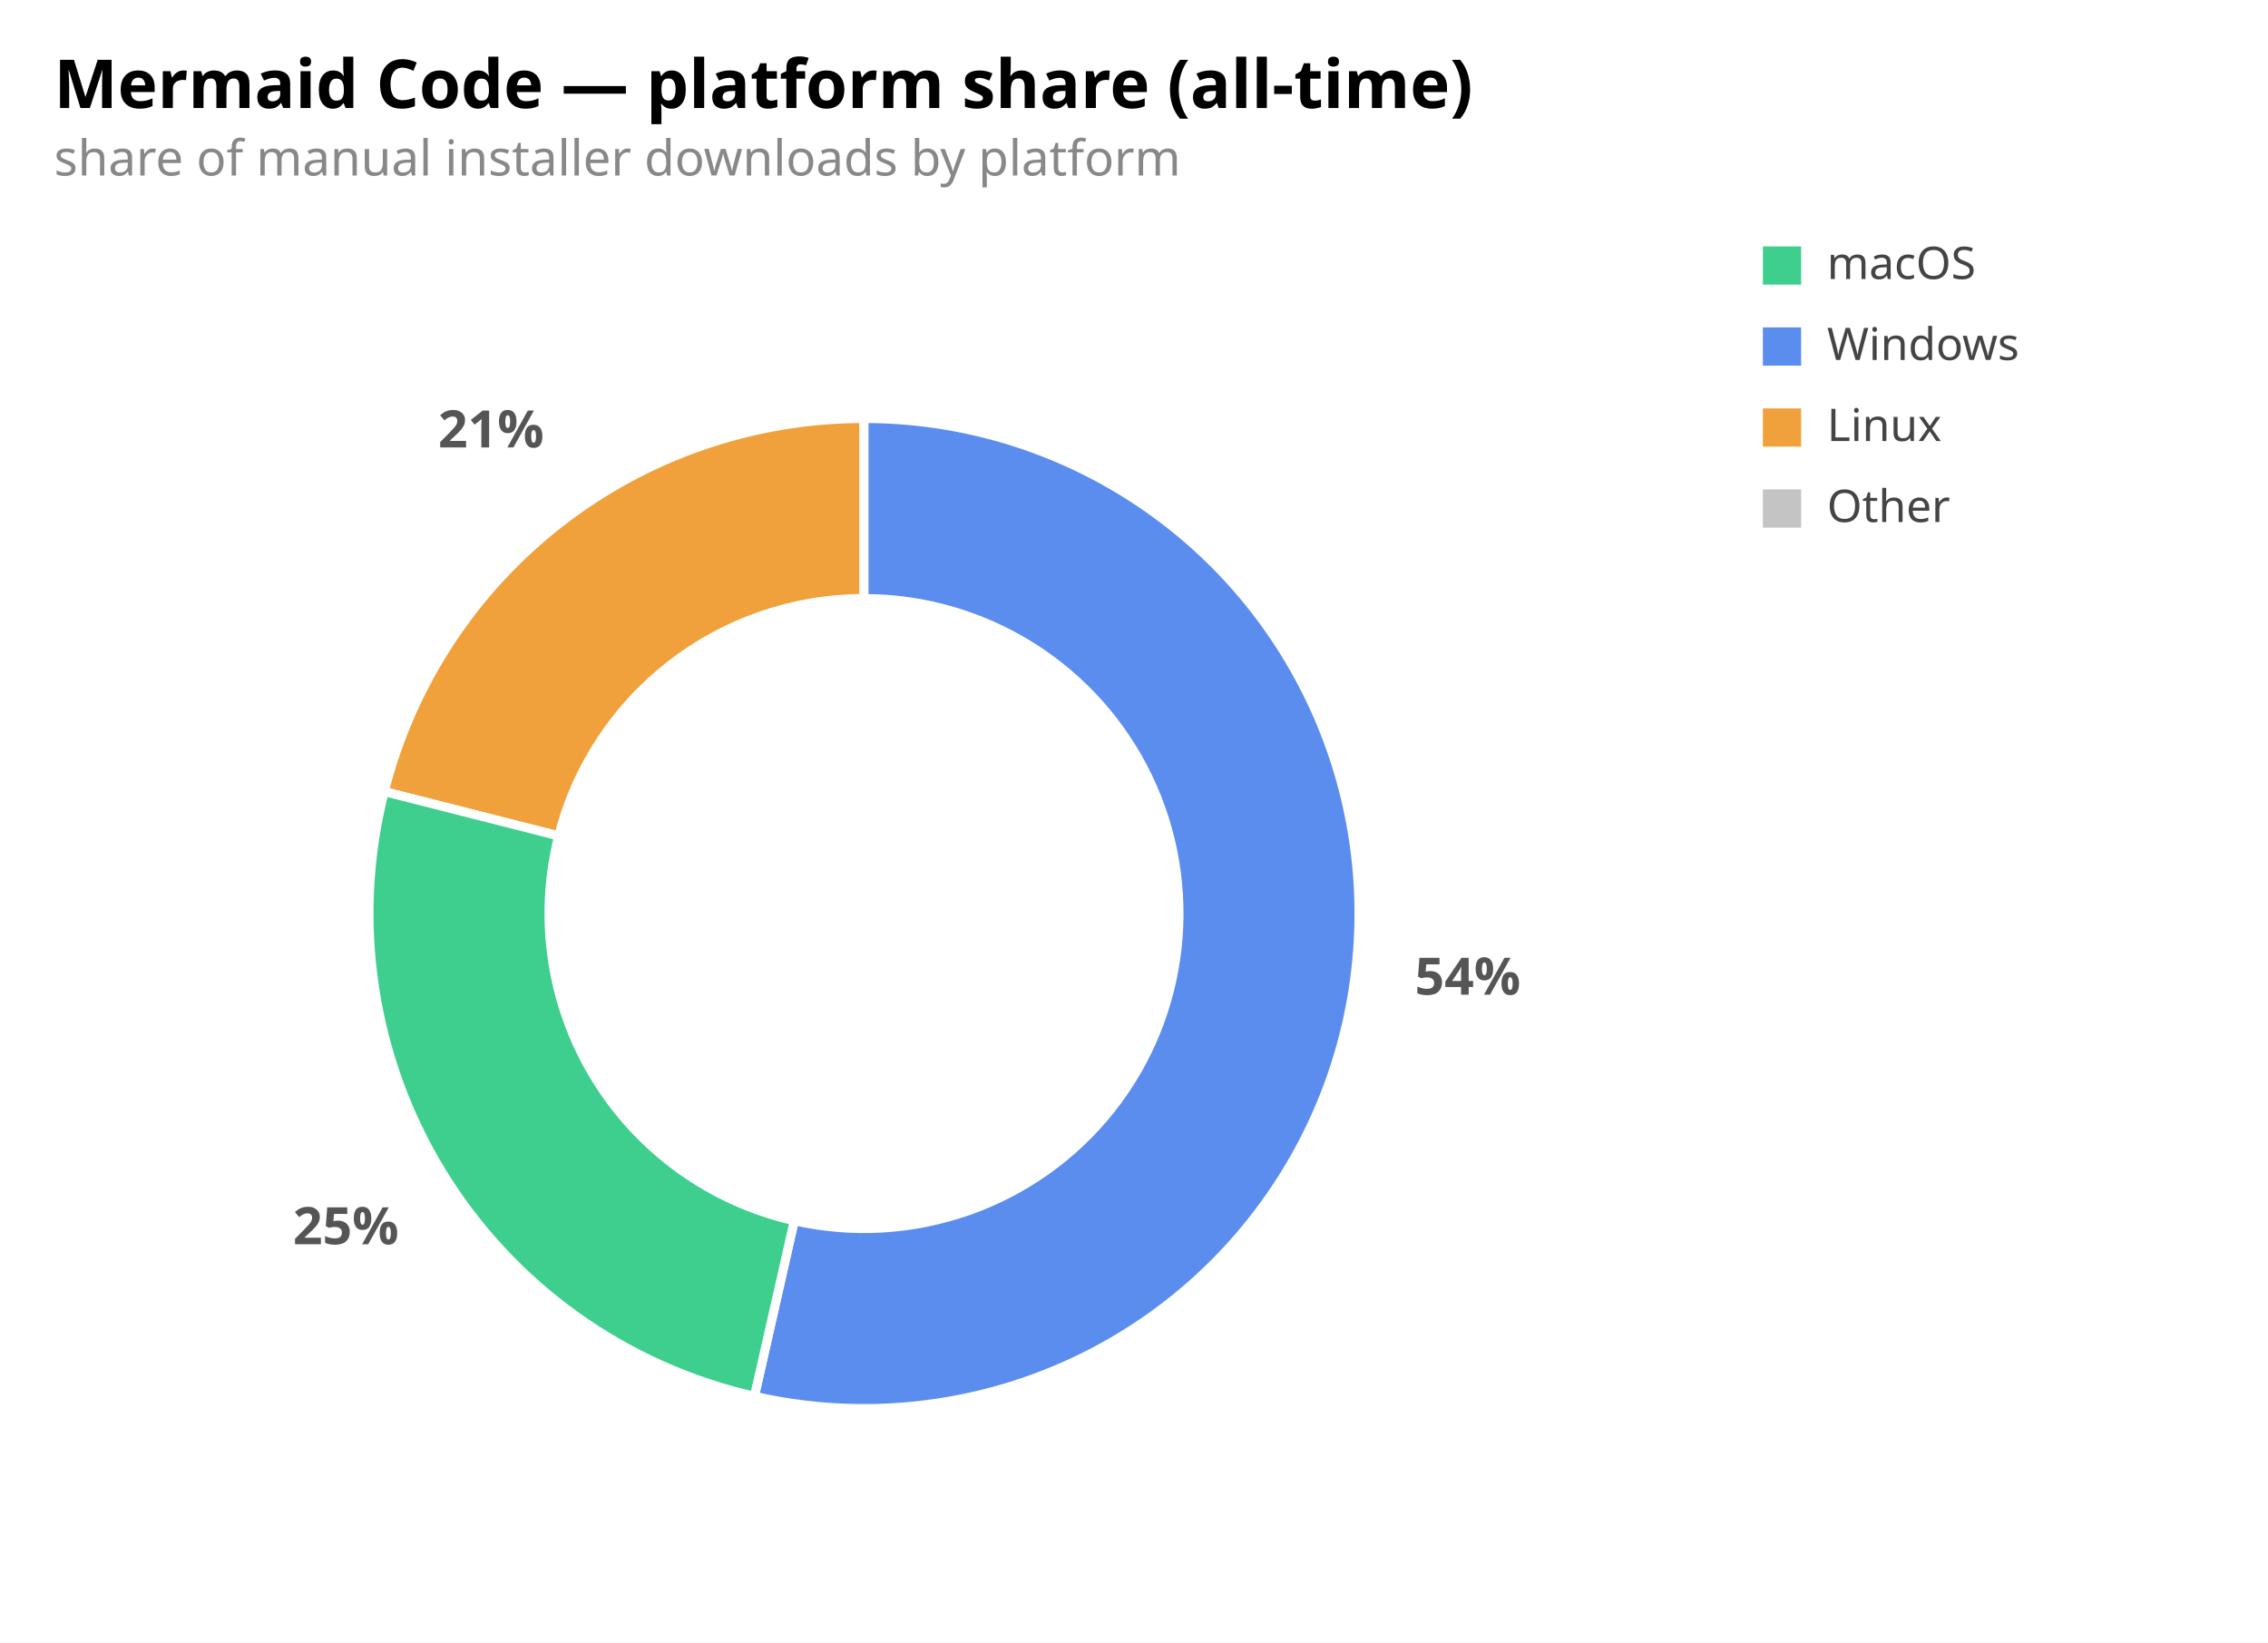
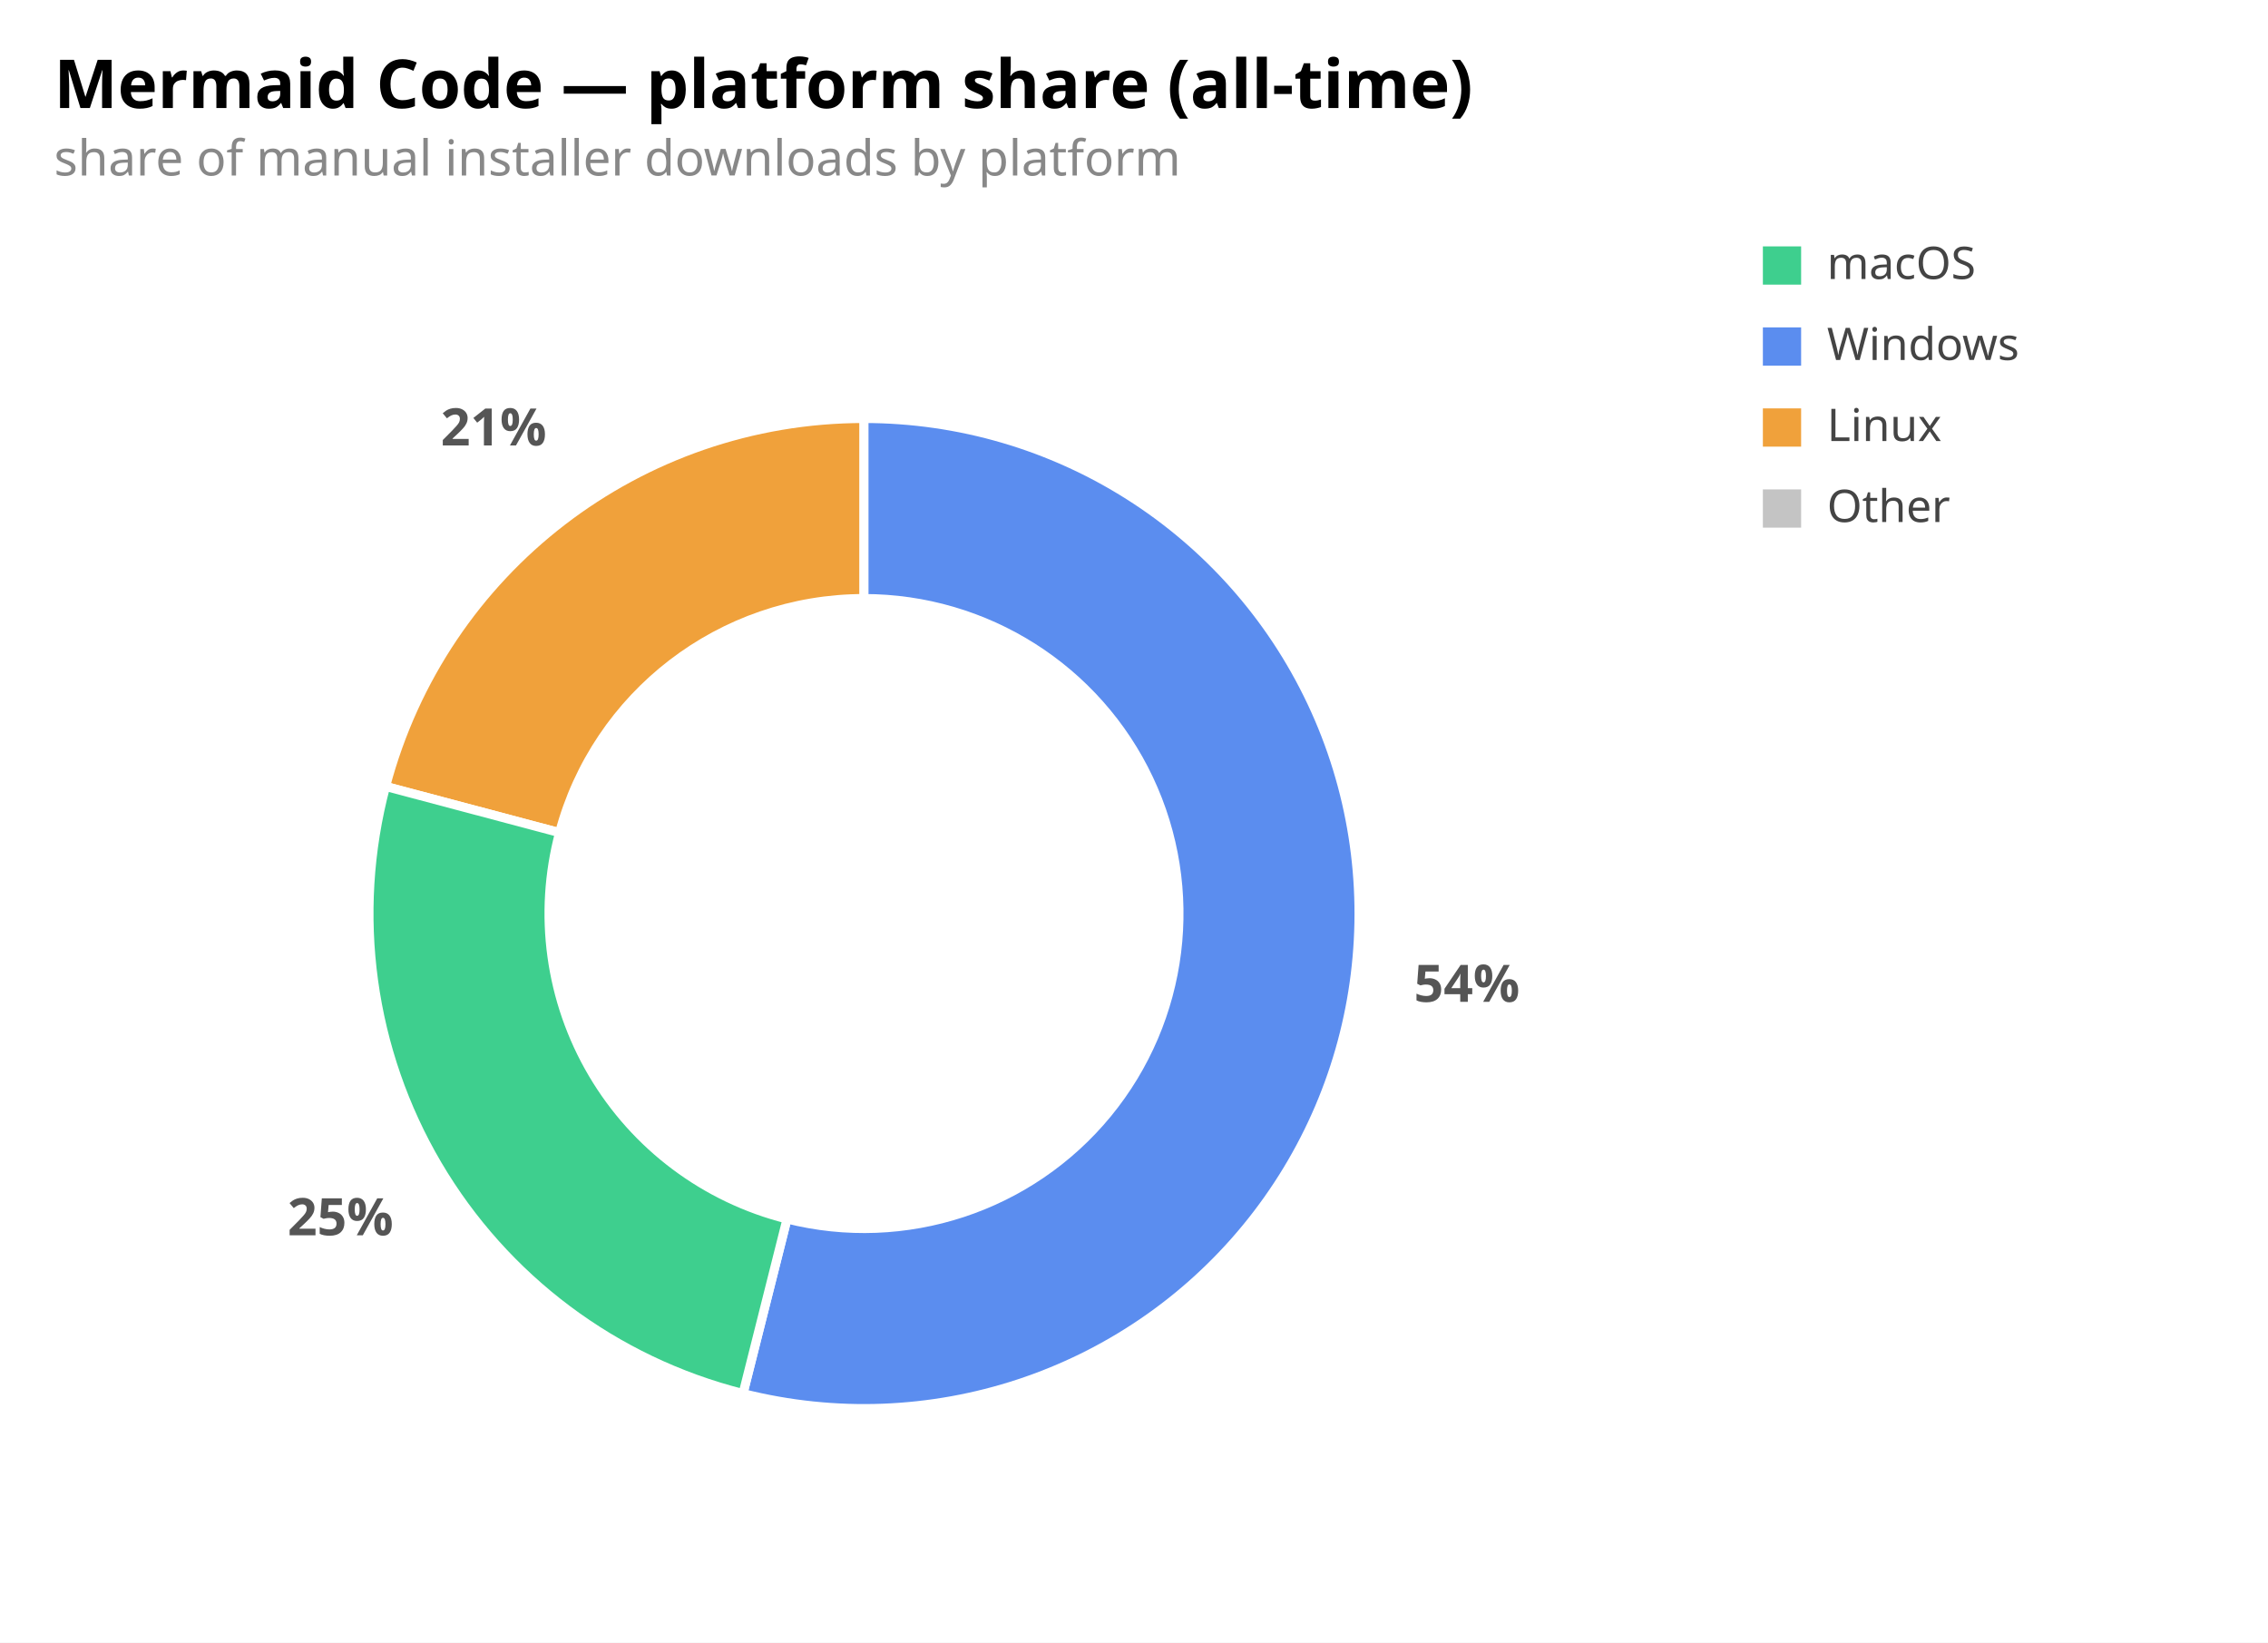
<svg xmlns="http://www.w3.org/2000/svg" version="1.1" class="marks" width="504" height="365" viewBox="0 0 504 365">
  <rect width="504" height="365" fill="white" />
  <g fill="none" stroke-miterlimit="4" transform="translate(12,53)">
    <g class="mark-group role-frame root" role="graphics-object" aria-roledescription="group mark container">
      <g transform="translate(0,0)">
        <path class="background" aria-hidden="true" d="M0,0h360v300h-360Z" />
        <g>
          <g class="mark-arc role-mark layer_0_marks" role="graphics-object" aria-roledescription="arc mark container">
-             <path aria-label="downloads: 77; platform: Linux" role="graphics-symbol" aria-roledescription="arc mark" transform="translate(180,150)" d="M0,-110A110,110,0,0,0,-106.61,-27.1L-67.842,-17.245A70,70,0,0,1,0,-70Z" fill="#f0a13b" stroke="white" stroke-width="2" />
-             <path aria-label="downloads: 196; platform: Windows" role="graphics-symbol" aria-roledescription="arc mark" transform="translate(180,150)" d="M-24.346,107.272A110,110,0,1,0,0,-110L0,-70A70,70,0,1,1,-15.493,68.264Z" fill="#5b8def" stroke="white" stroke-width="2" />
-             <path aria-label="downloads: 93; platform: macOS" role="graphics-symbol" aria-roledescription="arc mark" transform="translate(180,150)" d="M-106.61,-27.1A110,110,0,0,0,-24.346,107.272L-15.493,68.264A70,70,0,0,1,-67.842,-17.245Z" fill="#3ecf8e" stroke="white" stroke-width="2" />
+             <path aria-label="downloads: 77; platform: Linux" role="graphics-symbol" aria-roledescription="arc mark" transform="translate(180,150)" d="M0,-110A110,110,0,0,0,-106.312,-28.244L-67.653,-17.973A70,70,0,0,1,0,-70Z" fill="#f0a13b" stroke="white" stroke-width="2" />
+             <path aria-label="downloads: 199; platform: Windows" role="graphics-symbol" aria-roledescription="arc mark" transform="translate(180,150)" d="M-26.884,106.664A110,110,0,1,0,0,-110L0,-70A70,70,0,1,1,-17.108,67.877Z" fill="#5b8def" stroke="white" stroke-width="2" />
+             <path aria-label="downloads: 93; platform: macOS" role="graphics-symbol" aria-roledescription="arc mark" transform="translate(180,150)" d="M-106.312,-28.244A110,110,0,0,0,-26.884,106.664L-17.108,67.877A70,70,0,0,1,-67.653,-17.973Z" fill="#3ecf8e" stroke="white" stroke-width="2" />
          </g>
          <g class="mark-text role-mark layer_1_marks" role="graphics-object" aria-roledescription="text mark container">
-             <text aria-label="downloads: 77; platform: Linux; frac: 21%" role="graphics-symbol" aria-roledescription="text mark" text-anchor="middle" transform="translate(97.12942,46.42858)" font-family="sans-serif" font-size="11.5px" font-weight="600" fill="#555" opacity="1">21%</text>
-             <text aria-label="downloads: 196; platform: Windows; frac: 54%" role="graphics-symbol" aria-roledescription="text mark" text-anchor="middle" transform="translate(314.1604,168.033)" font-family="sans-serif" font-size="11.5px" font-weight="600" fill="#555" opacity="1">54%</text>
-             <text aria-label="downloads: 93; platform: macOS; frac: 25%" role="graphics-symbol" aria-roledescription="text mark" text-anchor="middle" transform="translate(64.86332,223.4879)" font-family="sans-serif" font-size="11.5px" font-weight="600" fill="#555" opacity="1">25%</text>
+             <text aria-label="downloads: 77; platform: Linux; frac: 21%" role="graphics-symbol" aria-roledescription="text mark" text-anchor="middle" transform="translate(97.70327,45.98482)" font-family="sans-serif" font-size="11.5px" font-weight="600" fill="#555" opacity="1">21%</text>
+             <text aria-label="downloads: 199; platform: Windows; frac: 54%" role="graphics-symbol" aria-roledescription="text mark" text-anchor="middle" transform="translate(313.9726,169.6235)" font-family="sans-serif" font-size="11.5px" font-weight="600" fill="#555" opacity="1">54%</text>
+             <text aria-label="downloads: 93; platform: macOS; frac: 25%" role="graphics-symbol" aria-roledescription="text mark" text-anchor="middle" transform="translate(63.66548,221.4929)" font-family="sans-serif" font-size="11.5px" font-weight="600" fill="#555" opacity="1">25%</text>
          </g>
          <g class="mark-group role-legend" role="graphics-symbol" aria-roledescription="legend" aria-label="Symbol legend for fill color with 4 values: macOS, Windows, Linux, Other">
            <g transform="translate(378,0)">
              <path class="background" aria-hidden="true" d="M0,0h72v68h-72Z" pointer-events="none" />
              <g>
                <g class="mark-group role-legend-entry">
                  <g transform="translate(0,0)">
                    <path class="background" aria-hidden="true" d="M0,0h0v0h0Z" pointer-events="none" />
                    <g>
                      <g class="mark-group role-scope" role="graphics-object" aria-roledescription="group mark container">
                        <g transform="translate(0,0)">
                          <path class="background" aria-hidden="true" d="M0,0h72v14h-72Z" pointer-events="none" opacity="1" />
                          <g>
                            <g class="mark-symbol role-legend-symbol" pointer-events="none">
                              <path transform="translate(6,6)" d="M-5,-5h10v10h-10Z" fill="#3ecf8e" stroke="white" stroke-width="1.5" opacity="1" />
                            </g>
                            <g class="mark-text role-legend-label" pointer-events="none">
                              <text text-anchor="start" transform="translate(16,9)" font-family="sans-serif" font-size="10px" fill="#444" opacity="1">macOS</text>
                            </g>
                          </g>
                          <path class="foreground" aria-hidden="true" d="" pointer-events="none" display="none" />
                        </g>
                        <g transform="translate(0,18)">
                          <path class="background" aria-hidden="true" d="M0,0h72v14h-72Z" pointer-events="none" opacity="1" />
                          <g>
                            <g class="mark-symbol role-legend-symbol" pointer-events="none">
                              <path transform="translate(6,6)" d="M-5,-5h10v10h-10Z" fill="#5b8def" stroke="white" stroke-width="1.5" opacity="1" />
                            </g>
                            <g class="mark-text role-legend-label" pointer-events="none">
                              <text text-anchor="start" transform="translate(16,9)" font-family="sans-serif" font-size="10px" fill="#444" opacity="1">Windows</text>
                            </g>
                          </g>
                          <path class="foreground" aria-hidden="true" d="" pointer-events="none" display="none" />
                        </g>
                        <g transform="translate(0,36)">
                          <path class="background" aria-hidden="true" d="M0,0h72v14h-72Z" pointer-events="none" opacity="1" />
                          <g>
                            <g class="mark-symbol role-legend-symbol" pointer-events="none">
                              <path transform="translate(6,6)" d="M-5,-5h10v10h-10Z" fill="#f0a13b" stroke="white" stroke-width="1.5" opacity="1" />
                            </g>
                            <g class="mark-text role-legend-label" pointer-events="none">
                              <text text-anchor="start" transform="translate(16,9)" font-family="sans-serif" font-size="10px" fill="#444" opacity="1">Linux</text>
                            </g>
                          </g>
                          <path class="foreground" aria-hidden="true" d="" pointer-events="none" display="none" />
                        </g>
                        <g transform="translate(0,54)">
                          <path class="background" aria-hidden="true" d="M0,0h72v14h-72Z" pointer-events="none" opacity="1" />
                          <g>
                            <g class="mark-symbol role-legend-symbol" pointer-events="none">
                              <path transform="translate(6,6)" d="M-5,-5h10v10h-10Z" fill="#c4c4c4" stroke="white" stroke-width="1.5" opacity="1" />
                            </g>
                            <g class="mark-text role-legend-label" pointer-events="none">
                              <text text-anchor="start" transform="translate(16,9)" font-family="sans-serif" font-size="10px" fill="#444" opacity="1">Other</text>
                            </g>
                          </g>
                          <path class="foreground" aria-hidden="true" d="" pointer-events="none" display="none" />
                        </g>
                      </g>
                    </g>
                    <path class="foreground" aria-hidden="true" d="" pointer-events="none" display="none" />
                  </g>
                </g>
              </g>
              <path class="foreground" aria-hidden="true" d="" pointer-events="none" display="none" />
            </g>
          </g>
          <g class="mark-group role-title">
            <g transform="translate(0,-41)">
              <path class="background" aria-hidden="true" d="M0,0h0v0h0Z" pointer-events="none" />
              <g>
                <g class="mark-text role-title-text" role="graphics-symbol" aria-roledescription="title" aria-label="Title text 'Mermaid Code — platform share (all-time)'" pointer-events="none">
                  <text text-anchor="start" transform="translate(0,12)" font-family="sans-serif" font-size="15px" font-weight="600" fill="#000" opacity="1">Mermaid Code — platform share (all-time)</text>
                </g>
                <g class="mark-text role-title-subtitle" role="graphics-symbol" aria-roledescription="subtitle" aria-label="Subtitle text 'share of manual installer downloads by platform'" pointer-events="none">
                  <text text-anchor="start" transform="translate(0,27)" font-family="sans-serif" font-size="11px" fill="#888" opacity="1">share of manual installer downloads by platform</text>
                </g>
              </g>
              <path class="foreground" aria-hidden="true" d="" pointer-events="none" display="none" />
            </g>
          </g>
        </g>
        <path class="foreground" aria-hidden="true" d="" display="none" />
      </g>
    </g>
  </g>
</svg>
